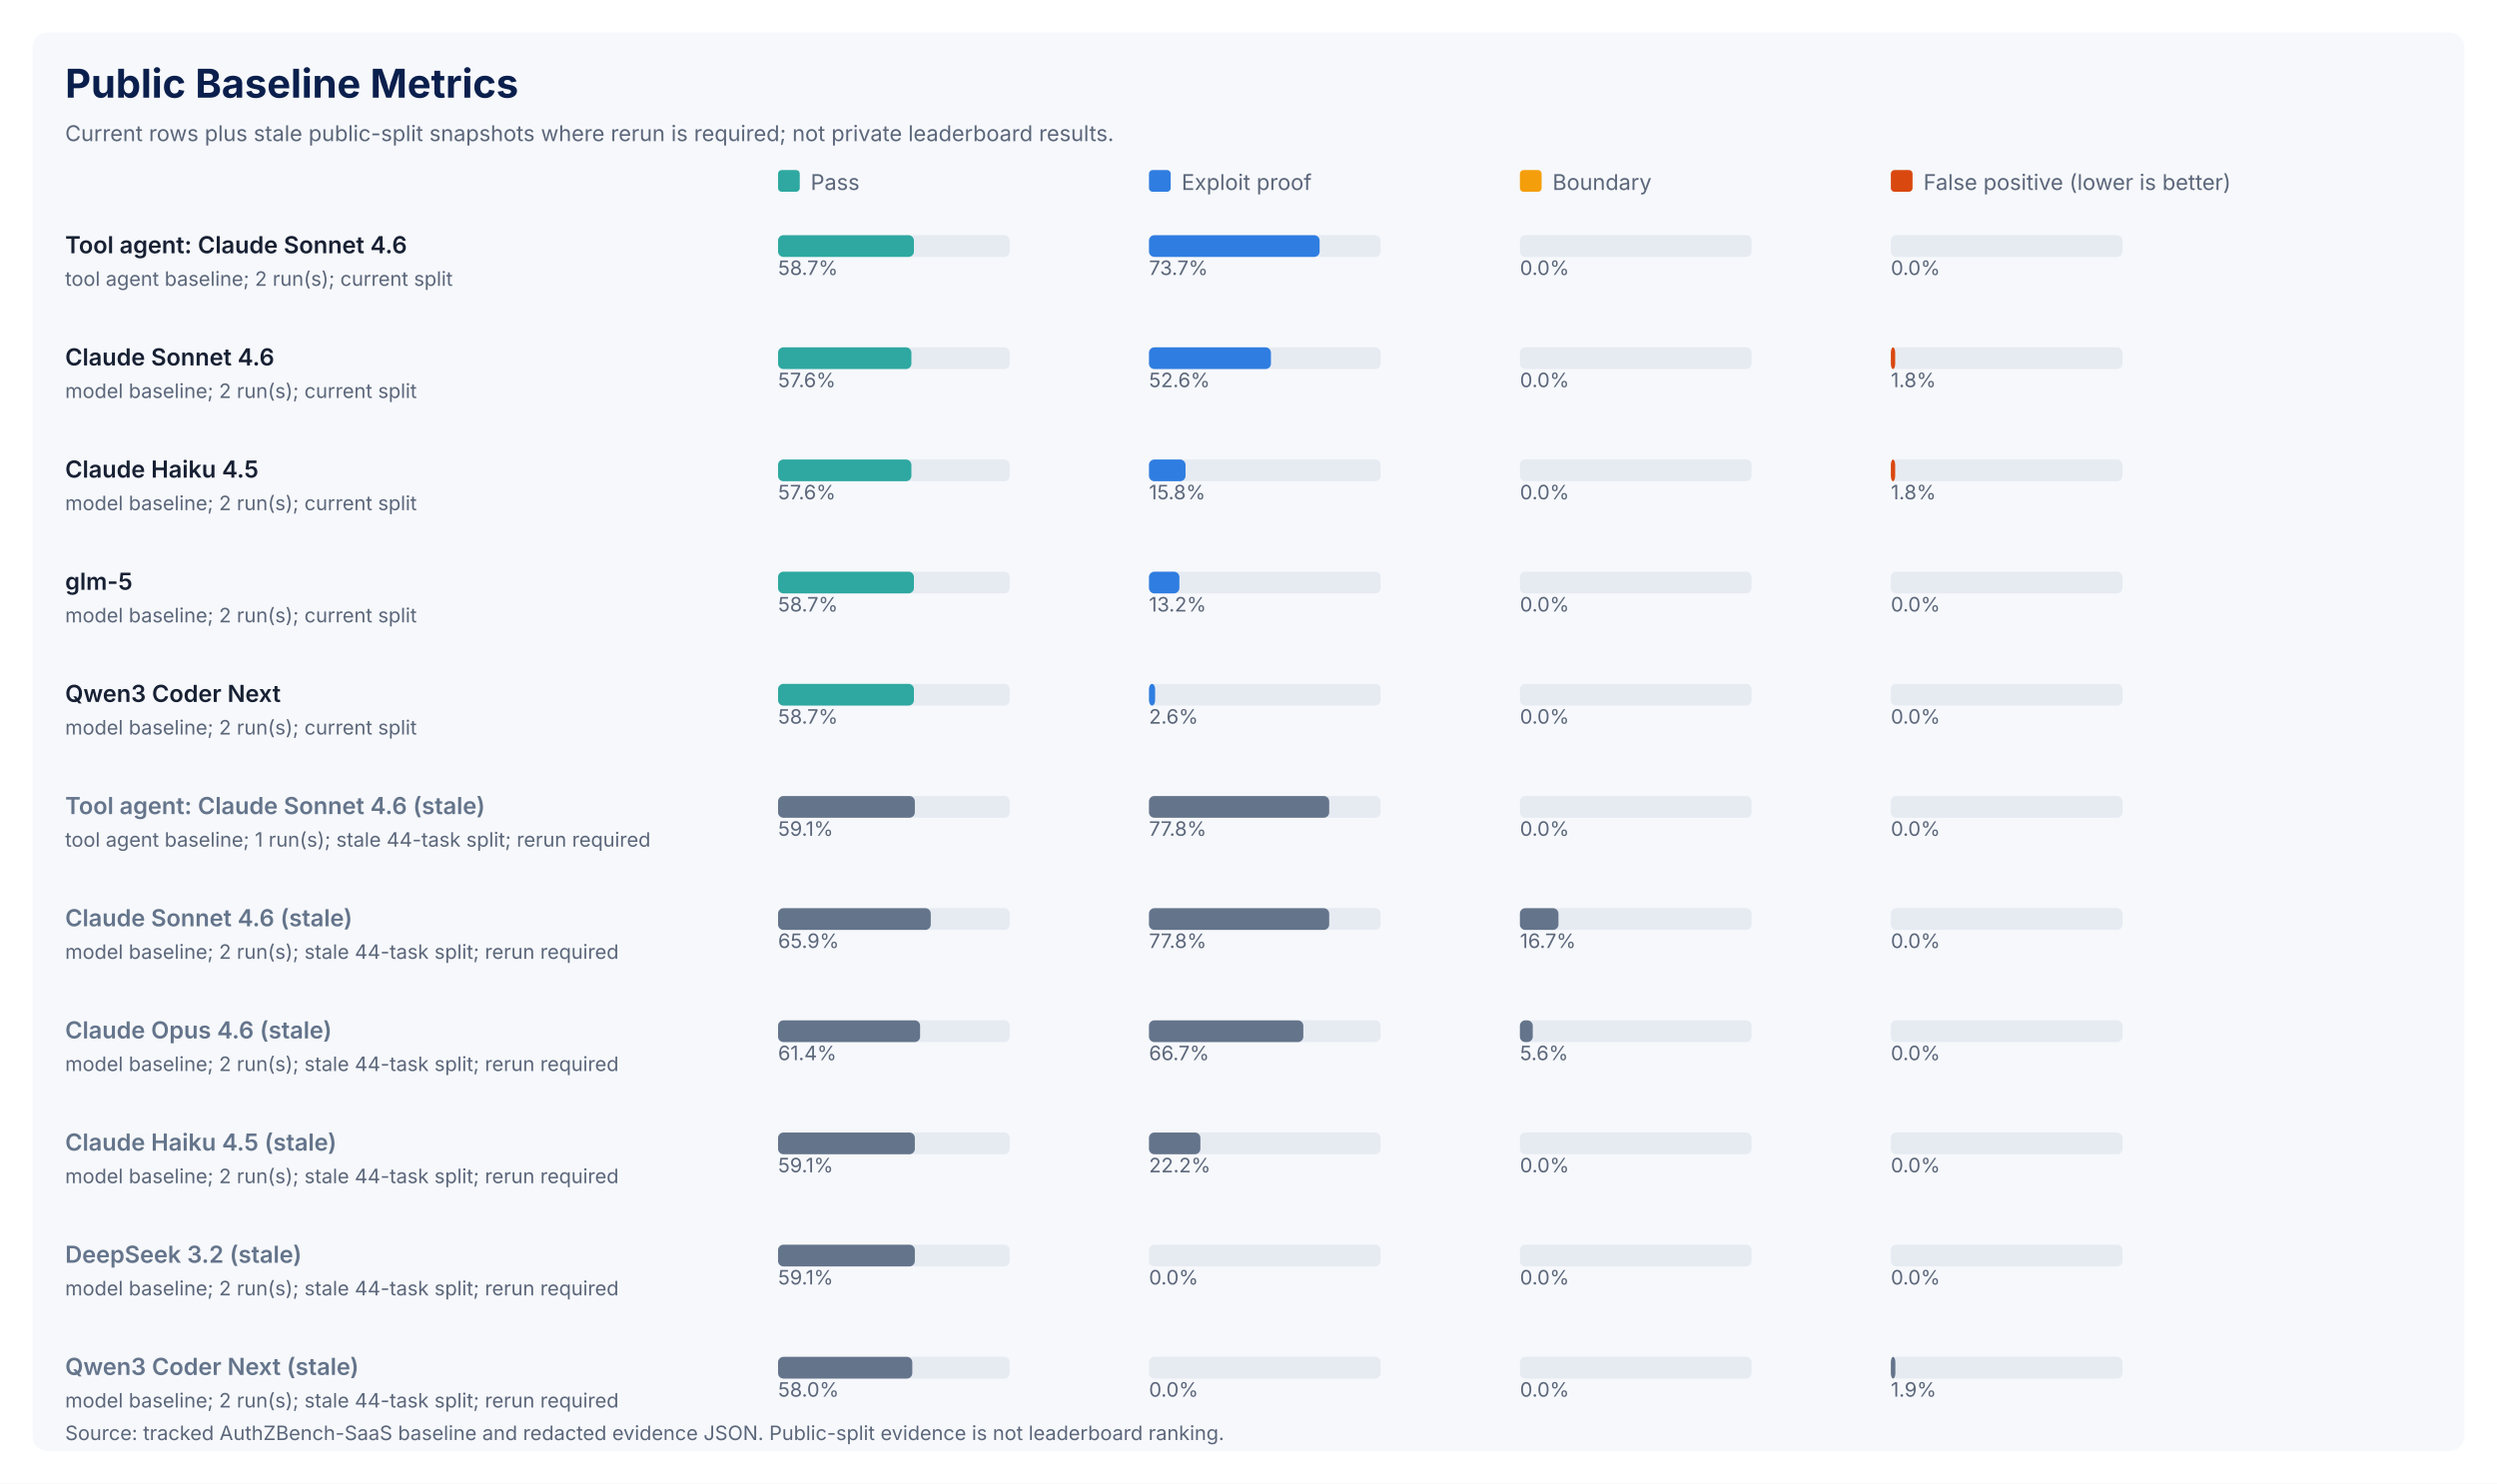
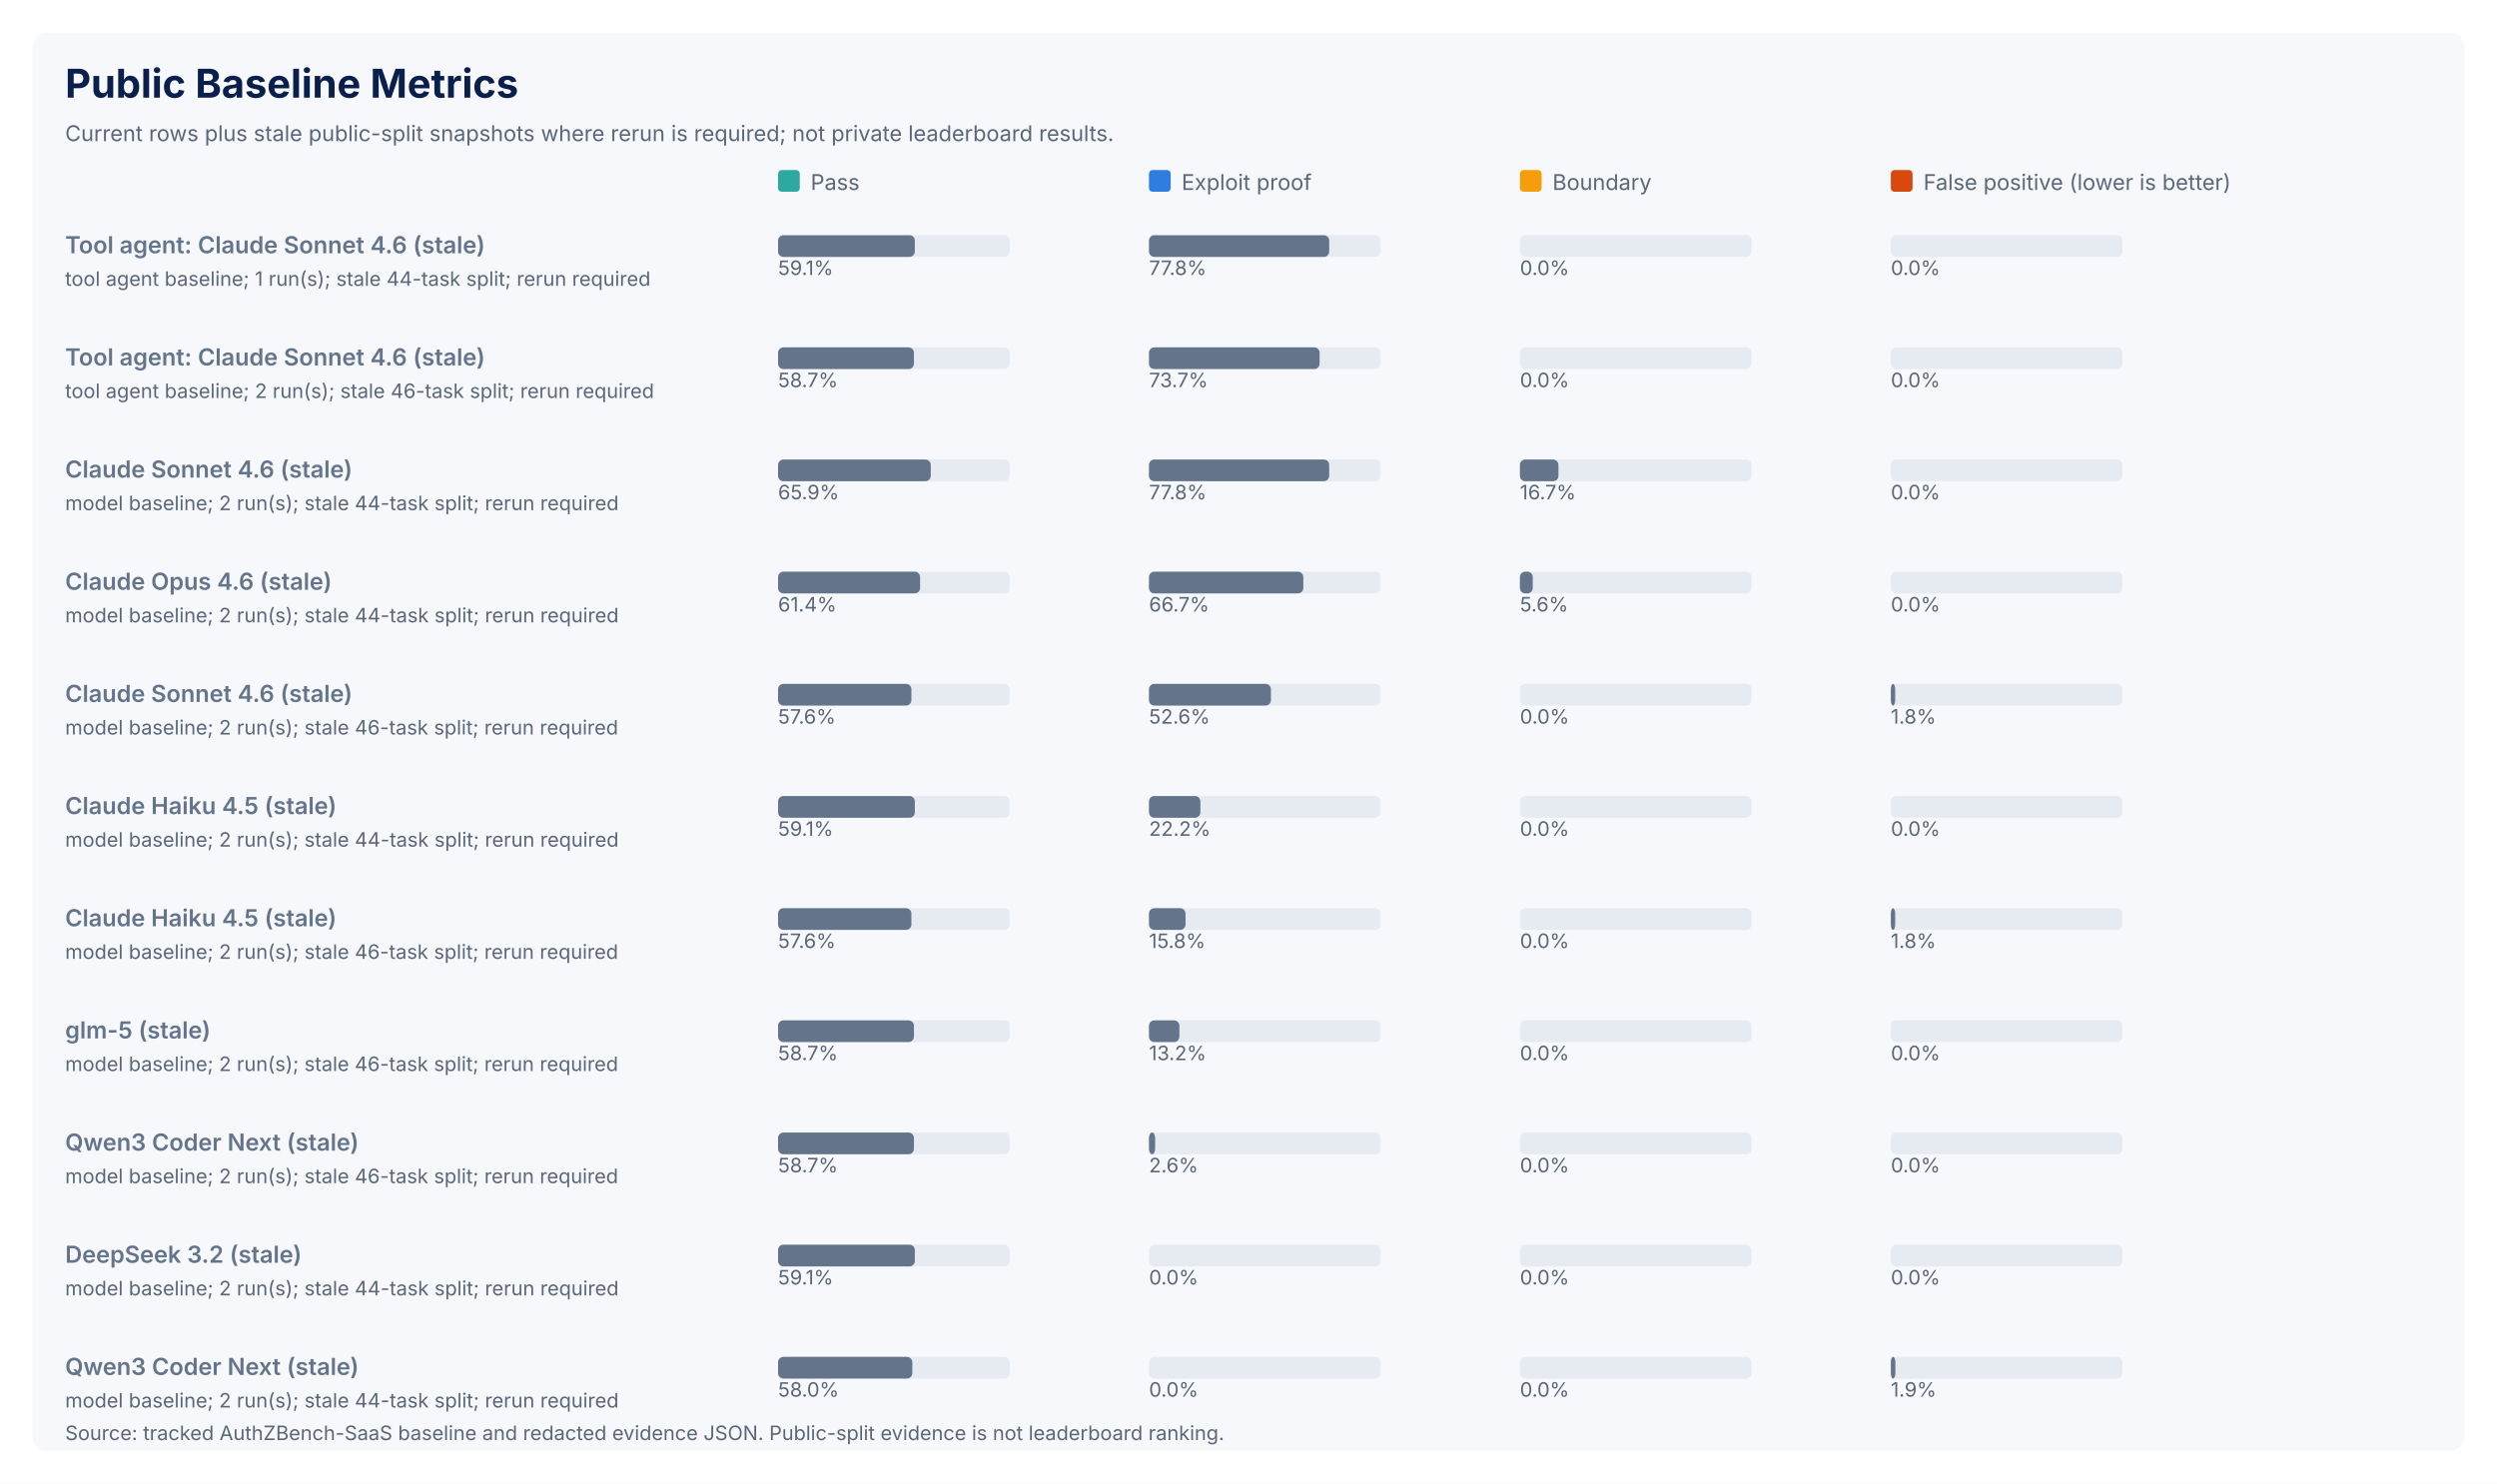
<svg xmlns="http://www.w3.org/2000/svg" width="1380" height="820" viewBox="0 0 1380 820" role="img" aria-labelledby="title desc">
  <rect x="0.0" y="0.0" width="1380.0" height="820.0" rx="0" fill="#ffffff" />
  <rect x="18.0" y="18.0" width="1344.0" height="784.0" rx="8" fill="#f6f8fb" />
  <text x="36.0" y="54.0" fill="#0b1f4d" font-family="Inter, Arial, sans-serif" font-size="22" font-weight="700">Public Baseline Metrics</text>
  <text x="36.0" y="78.0" fill="#5b667a" font-family="Inter, Arial, sans-serif" font-size="12" font-weight="400">Current rows plus stale public-split snapshots where rerun is required; not private leaderboard results.</text>
  <rect x="430.0" y="94.0" width="12.0" height="12.0" rx="2" fill="#2ea8a1" />
  <text x="448.0" y="105.0" fill="#5b667a" font-family="Inter, Arial, sans-serif" font-size="12" font-weight="400">Pass</text>
  <rect x="635.0" y="94.0" width="12.0" height="12.0" rx="2" fill="#2f7de1" />
  <text x="653.0" y="105.0" fill="#5b667a" font-family="Inter, Arial, sans-serif" font-size="12" font-weight="400">Exploit proof</text>
  <rect x="840.0" y="94.0" width="12.0" height="12.0" rx="2" fill="#f59e0b" />
  <text x="858.0" y="105.0" fill="#5b667a" font-family="Inter, Arial, sans-serif" font-size="12" font-weight="400">Boundary</text>
  <rect x="1045.0" y="94.0" width="12.0" height="12.0" rx="2" fill="#d9480f" />
  <text x="1063.0" y="105.0" fill="#5b667a" font-family="Inter, Arial, sans-serif" font-size="12" font-weight="400">False positive (lower is better)</text>
-   <text x="36.0" y="140.0" fill="#172033" font-family="Inter, Arial, sans-serif" font-size="13" font-weight="600">Tool agent: Claude Sonnet 4.6</text>
-   <text x="36.0" y="158.0" fill="#5b667a" font-family="Inter, Arial, sans-serif" font-size="11" font-weight="400">tool agent baseline; 2 run(s); current split</text>
+   <text x="36.0" y="140.0" fill="#64748b" font-family="Inter, Arial, sans-serif" font-size="13" font-weight="600">Tool agent: Claude Sonnet 4.6 (stale)</text>
+   <text x="36.0" y="158.0" fill="#5b667a" font-family="Inter, Arial, sans-serif" font-size="11" font-weight="400">tool agent baseline; 1 run(s); stale 44-task split; rerun required</text>
  <rect x="430.0" y="130.0" width="128.0" height="12.0" rx="3" fill="#e6ebf2" />
-   <rect x="430.0" y="130.0" width="75.1" height="12.0" rx="3" fill="#2ea8a1" />
-   <text x="430.0" y="152.0" fill="#5b667a" font-family="Inter, Arial, sans-serif" font-size="11" font-weight="400">58.7%</text>
+   <rect x="430.0" y="130.0" width="75.6" height="12.0" rx="3" fill="#64748b" />
+   <text x="430.0" y="152.0" fill="#5b667a" font-family="Inter, Arial, sans-serif" font-size="11" font-weight="400">59.1%</text>
  <rect x="635.0" y="130.0" width="128.0" height="12.0" rx="3" fill="#e6ebf2" />
-   <rect x="635.0" y="130.0" width="94.3" height="12.0" rx="3" fill="#2f7de1" />
-   <text x="635.0" y="152.0" fill="#5b667a" font-family="Inter, Arial, sans-serif" font-size="11" font-weight="400">73.7%</text>
+   <rect x="635.0" y="130.0" width="99.6" height="12.0" rx="3" fill="#64748b" />
+   <text x="635.0" y="152.0" fill="#5b667a" font-family="Inter, Arial, sans-serif" font-size="11" font-weight="400">77.8%</text>
  <rect x="840.0" y="130.0" width="128.0" height="12.0" rx="3" fill="#e6ebf2" />
-   <rect x="840.0" y="130.0" width="0.0" height="12.0" rx="3" fill="#f59e0b" />
+   <rect x="840.0" y="130.0" width="0.0" height="12.0" rx="3" fill="#64748b" />
  <text x="840.0" y="152.0" fill="#5b667a" font-family="Inter, Arial, sans-serif" font-size="11" font-weight="400">0.0%</text>
  <rect x="1045.0" y="130.0" width="128.0" height="12.0" rx="3" fill="#e6ebf2" />
-   <rect x="1045.0" y="130.0" width="0.0" height="12.0" rx="3" fill="#d9480f" />
+   <rect x="1045.0" y="130.0" width="0.0" height="12.0" rx="3" fill="#64748b" />
  <text x="1045.0" y="152.0" fill="#5b667a" font-family="Inter, Arial, sans-serif" font-size="11" font-weight="400">0.0%</text>
-   <text x="36.0" y="202.0" fill="#172033" font-family="Inter, Arial, sans-serif" font-size="13" font-weight="600">Claude Sonnet 4.6</text>
-   <text x="36.0" y="220.0" fill="#5b667a" font-family="Inter, Arial, sans-serif" font-size="11" font-weight="400">model baseline; 2 run(s); current split</text>
+   <text x="36.0" y="202.0" fill="#64748b" font-family="Inter, Arial, sans-serif" font-size="13" font-weight="600">Tool agent: Claude Sonnet 4.6 (stale)</text>
+   <text x="36.0" y="220.0" fill="#5b667a" font-family="Inter, Arial, sans-serif" font-size="11" font-weight="400">tool agent baseline; 2 run(s); stale 46-task split; rerun required</text>
  <rect x="430.0" y="192.0" width="128.0" height="12.0" rx="3" fill="#e6ebf2" />
-   <rect x="430.0" y="192.0" width="73.7" height="12.0" rx="3" fill="#2ea8a1" />
-   <text x="430.0" y="214.0" fill="#5b667a" font-family="Inter, Arial, sans-serif" font-size="11" font-weight="400">57.6%</text>
+   <rect x="430.0" y="192.0" width="75.1" height="12.0" rx="3" fill="#64748b" />
+   <text x="430.0" y="214.0" fill="#5b667a" font-family="Inter, Arial, sans-serif" font-size="11" font-weight="400">58.7%</text>
  <rect x="635.0" y="192.0" width="128.0" height="12.0" rx="3" fill="#e6ebf2" />
-   <rect x="635.0" y="192.0" width="67.4" height="12.0" rx="3" fill="#2f7de1" />
-   <text x="635.0" y="214.0" fill="#5b667a" font-family="Inter, Arial, sans-serif" font-size="11" font-weight="400">52.6%</text>
+   <rect x="635.0" y="192.0" width="94.3" height="12.0" rx="3" fill="#64748b" />
+   <text x="635.0" y="214.0" fill="#5b667a" font-family="Inter, Arial, sans-serif" font-size="11" font-weight="400">73.7%</text>
  <rect x="840.0" y="192.0" width="128.0" height="12.0" rx="3" fill="#e6ebf2" />
-   <rect x="840.0" y="192.0" width="0.0" height="12.0" rx="3" fill="#f59e0b" />
+   <rect x="840.0" y="192.0" width="0.0" height="12.0" rx="3" fill="#64748b" />
  <text x="840.0" y="214.0" fill="#5b667a" font-family="Inter, Arial, sans-serif" font-size="11" font-weight="400">0.0%</text>
  <rect x="1045.0" y="192.0" width="128.0" height="12.0" rx="3" fill="#e6ebf2" />
-   <rect x="1045.0" y="192.0" width="2.4" height="12.0" rx="3" fill="#d9480f" />
-   <text x="1045.0" y="214.0" fill="#5b667a" font-family="Inter, Arial, sans-serif" font-size="11" font-weight="400">1.8%</text>
-   <text x="36.0" y="264.0" fill="#172033" font-family="Inter, Arial, sans-serif" font-size="13" font-weight="600">Claude Haiku 4.5</text>
-   <text x="36.0" y="282.0" fill="#5b667a" font-family="Inter, Arial, sans-serif" font-size="11" font-weight="400">model baseline; 2 run(s); current split</text>
+   <rect x="1045.0" y="192.0" width="0.0" height="12.0" rx="3" fill="#64748b" />
+   <text x="1045.0" y="214.0" fill="#5b667a" font-family="Inter, Arial, sans-serif" font-size="11" font-weight="400">0.0%</text>
+   <text x="36.0" y="264.0" fill="#64748b" font-family="Inter, Arial, sans-serif" font-size="13" font-weight="600">Claude Sonnet 4.6 (stale)</text>
+   <text x="36.0" y="282.0" fill="#5b667a" font-family="Inter, Arial, sans-serif" font-size="11" font-weight="400">model baseline; 2 run(s); stale 44-task split; rerun required</text>
  <rect x="430.0" y="254.0" width="128.0" height="12.0" rx="3" fill="#e6ebf2" />
-   <rect x="430.0" y="254.0" width="73.7" height="12.0" rx="3" fill="#2ea8a1" />
-   <text x="430.0" y="276.0" fill="#5b667a" font-family="Inter, Arial, sans-serif" font-size="11" font-weight="400">57.6%</text>
+   <rect x="430.0" y="254.0" width="84.4" height="12.0" rx="3" fill="#64748b" />
+   <text x="430.0" y="276.0" fill="#5b667a" font-family="Inter, Arial, sans-serif" font-size="11" font-weight="400">65.9%</text>
  <rect x="635.0" y="254.0" width="128.0" height="12.0" rx="3" fill="#e6ebf2" />
-   <rect x="635.0" y="254.0" width="20.2" height="12.0" rx="3" fill="#2f7de1" />
-   <text x="635.0" y="276.0" fill="#5b667a" font-family="Inter, Arial, sans-serif" font-size="11" font-weight="400">15.8%</text>
+   <rect x="635.0" y="254.0" width="99.6" height="12.0" rx="3" fill="#64748b" />
+   <text x="635.0" y="276.0" fill="#5b667a" font-family="Inter, Arial, sans-serif" font-size="11" font-weight="400">77.8%</text>
  <rect x="840.0" y="254.0" width="128.0" height="12.0" rx="3" fill="#e6ebf2" />
-   <rect x="840.0" y="254.0" width="0.0" height="12.0" rx="3" fill="#f59e0b" />
-   <text x="840.0" y="276.0" fill="#5b667a" font-family="Inter, Arial, sans-serif" font-size="11" font-weight="400">0.0%</text>
+   <rect x="840.0" y="254.0" width="21.3" height="12.0" rx="3" fill="#64748b" />
+   <text x="840.0" y="276.0" fill="#5b667a" font-family="Inter, Arial, sans-serif" font-size="11" font-weight="400">16.7%</text>
  <rect x="1045.0" y="254.0" width="128.0" height="12.0" rx="3" fill="#e6ebf2" />
-   <rect x="1045.0" y="254.0" width="2.4" height="12.0" rx="3" fill="#d9480f" />
-   <text x="1045.0" y="276.0" fill="#5b667a" font-family="Inter, Arial, sans-serif" font-size="11" font-weight="400">1.8%</text>
-   <text x="36.0" y="326.0" fill="#172033" font-family="Inter, Arial, sans-serif" font-size="13" font-weight="600">glm-5</text>
-   <text x="36.0" y="344.0" fill="#5b667a" font-family="Inter, Arial, sans-serif" font-size="11" font-weight="400">model baseline; 2 run(s); current split</text>
+   <rect x="1045.0" y="254.0" width="0.0" height="12.0" rx="3" fill="#64748b" />
+   <text x="1045.0" y="276.0" fill="#5b667a" font-family="Inter, Arial, sans-serif" font-size="11" font-weight="400">0.0%</text>
+   <text x="36.0" y="326.0" fill="#64748b" font-family="Inter, Arial, sans-serif" font-size="13" font-weight="600">Claude Opus 4.6 (stale)</text>
+   <text x="36.0" y="344.0" fill="#5b667a" font-family="Inter, Arial, sans-serif" font-size="11" font-weight="400">model baseline; 2 run(s); stale 44-task split; rerun required</text>
  <rect x="430.0" y="316.0" width="128.0" height="12.0" rx="3" fill="#e6ebf2" />
-   <rect x="430.0" y="316.0" width="75.1" height="12.0" rx="3" fill="#2ea8a1" />
-   <text x="430.0" y="338.0" fill="#5b667a" font-family="Inter, Arial, sans-serif" font-size="11" font-weight="400">58.7%</text>
+   <rect x="430.0" y="316.0" width="78.5" height="12.0" rx="3" fill="#64748b" />
+   <text x="430.0" y="338.0" fill="#5b667a" font-family="Inter, Arial, sans-serif" font-size="11" font-weight="400">61.4%</text>
  <rect x="635.0" y="316.0" width="128.0" height="12.0" rx="3" fill="#e6ebf2" />
-   <rect x="635.0" y="316.0" width="16.8" height="12.0" rx="3" fill="#2f7de1" />
-   <text x="635.0" y="338.0" fill="#5b667a" font-family="Inter, Arial, sans-serif" font-size="11" font-weight="400">13.2%</text>
+   <rect x="635.0" y="316.0" width="85.3" height="12.0" rx="3" fill="#64748b" />
+   <text x="635.0" y="338.0" fill="#5b667a" font-family="Inter, Arial, sans-serif" font-size="11" font-weight="400">66.7%</text>
  <rect x="840.0" y="316.0" width="128.0" height="12.0" rx="3" fill="#e6ebf2" />
-   <rect x="840.0" y="316.0" width="0.0" height="12.0" rx="3" fill="#f59e0b" />
-   <text x="840.0" y="338.0" fill="#5b667a" font-family="Inter, Arial, sans-serif" font-size="11" font-weight="400">0.0%</text>
+   <rect x="840.0" y="316.0" width="7.1" height="12.0" rx="3" fill="#64748b" />
+   <text x="840.0" y="338.0" fill="#5b667a" font-family="Inter, Arial, sans-serif" font-size="11" font-weight="400">5.6%</text>
  <rect x="1045.0" y="316.0" width="128.0" height="12.0" rx="3" fill="#e6ebf2" />
-   <rect x="1045.0" y="316.0" width="0.0" height="12.0" rx="3" fill="#d9480f" />
+   <rect x="1045.0" y="316.0" width="0.0" height="12.0" rx="3" fill="#64748b" />
  <text x="1045.0" y="338.0" fill="#5b667a" font-family="Inter, Arial, sans-serif" font-size="11" font-weight="400">0.0%</text>
-   <text x="36.0" y="388.0" fill="#172033" font-family="Inter, Arial, sans-serif" font-size="13" font-weight="600">Qwen3 Coder Next</text>
-   <text x="36.0" y="406.0" fill="#5b667a" font-family="Inter, Arial, sans-serif" font-size="11" font-weight="400">model baseline; 2 run(s); current split</text>
+   <text x="36.0" y="388.0" fill="#64748b" font-family="Inter, Arial, sans-serif" font-size="13" font-weight="600">Claude Sonnet 4.6 (stale)</text>
+   <text x="36.0" y="406.0" fill="#5b667a" font-family="Inter, Arial, sans-serif" font-size="11" font-weight="400">model baseline; 2 run(s); stale 46-task split; rerun required</text>
  <rect x="430.0" y="378.0" width="128.0" height="12.0" rx="3" fill="#e6ebf2" />
-   <rect x="430.0" y="378.0" width="75.1" height="12.0" rx="3" fill="#2ea8a1" />
-   <text x="430.0" y="400.0" fill="#5b667a" font-family="Inter, Arial, sans-serif" font-size="11" font-weight="400">58.7%</text>
+   <rect x="430.0" y="378.0" width="73.7" height="12.0" rx="3" fill="#64748b" />
+   <text x="430.0" y="400.0" fill="#5b667a" font-family="Inter, Arial, sans-serif" font-size="11" font-weight="400">57.6%</text>
  <rect x="635.0" y="378.0" width="128.0" height="12.0" rx="3" fill="#e6ebf2" />
-   <rect x="635.0" y="378.0" width="3.4" height="12.0" rx="3" fill="#2f7de1" />
-   <text x="635.0" y="400.0" fill="#5b667a" font-family="Inter, Arial, sans-serif" font-size="11" font-weight="400">2.6%</text>
+   <rect x="635.0" y="378.0" width="67.4" height="12.0" rx="3" fill="#64748b" />
+   <text x="635.0" y="400.0" fill="#5b667a" font-family="Inter, Arial, sans-serif" font-size="11" font-weight="400">52.6%</text>
  <rect x="840.0" y="378.0" width="128.0" height="12.0" rx="3" fill="#e6ebf2" />
-   <rect x="840.0" y="378.0" width="0.0" height="12.0" rx="3" fill="#f59e0b" />
+   <rect x="840.0" y="378.0" width="0.0" height="12.0" rx="3" fill="#64748b" />
  <text x="840.0" y="400.0" fill="#5b667a" font-family="Inter, Arial, sans-serif" font-size="11" font-weight="400">0.0%</text>
  <rect x="1045.0" y="378.0" width="128.0" height="12.0" rx="3" fill="#e6ebf2" />
-   <rect x="1045.0" y="378.0" width="0.0" height="12.0" rx="3" fill="#d9480f" />
-   <text x="1045.0" y="400.0" fill="#5b667a" font-family="Inter, Arial, sans-serif" font-size="11" font-weight="400">0.0%</text>
-   <text x="36.0" y="450.0" fill="#64748b" font-family="Inter, Arial, sans-serif" font-size="13" font-weight="600">Tool agent: Claude Sonnet 4.6 (stale)</text>
-   <text x="36.0" y="468.0" fill="#5b667a" font-family="Inter, Arial, sans-serif" font-size="11" font-weight="400">tool agent baseline; 1 run(s); stale 44-task split; rerun required</text>
+   <rect x="1045.0" y="378.0" width="2.4" height="12.0" rx="3" fill="#64748b" />
+   <text x="1045.0" y="400.0" fill="#5b667a" font-family="Inter, Arial, sans-serif" font-size="11" font-weight="400">1.8%</text>
+   <text x="36.0" y="450.0" fill="#64748b" font-family="Inter, Arial, sans-serif" font-size="13" font-weight="600">Claude Haiku 4.5 (stale)</text>
+   <text x="36.0" y="468.0" fill="#5b667a" font-family="Inter, Arial, sans-serif" font-size="11" font-weight="400">model baseline; 2 run(s); stale 44-task split; rerun required</text>
  <rect x="430.0" y="440.0" width="128.0" height="12.0" rx="3" fill="#e6ebf2" />
  <rect x="430.0" y="440.0" width="75.6" height="12.0" rx="3" fill="#64748b" />
  <text x="430.0" y="462.0" fill="#5b667a" font-family="Inter, Arial, sans-serif" font-size="11" font-weight="400">59.1%</text>
  <rect x="635.0" y="440.0" width="128.0" height="12.0" rx="3" fill="#e6ebf2" />
-   <rect x="635.0" y="440.0" width="99.6" height="12.0" rx="3" fill="#64748b" />
-   <text x="635.0" y="462.0" fill="#5b667a" font-family="Inter, Arial, sans-serif" font-size="11" font-weight="400">77.8%</text>
+   <rect x="635.0" y="440.0" width="28.4" height="12.0" rx="3" fill="#64748b" />
+   <text x="635.0" y="462.0" fill="#5b667a" font-family="Inter, Arial, sans-serif" font-size="11" font-weight="400">22.2%</text>
  <rect x="840.0" y="440.0" width="128.0" height="12.0" rx="3" fill="#e6ebf2" />
  <rect x="840.0" y="440.0" width="0.0" height="12.0" rx="3" fill="#64748b" />
  <text x="840.0" y="462.0" fill="#5b667a" font-family="Inter, Arial, sans-serif" font-size="11" font-weight="400">0.0%</text>
  <rect x="1045.0" y="440.0" width="128.0" height="12.0" rx="3" fill="#e6ebf2" />
  <rect x="1045.0" y="440.0" width="0.0" height="12.0" rx="3" fill="#64748b" />
  <text x="1045.0" y="462.0" fill="#5b667a" font-family="Inter, Arial, sans-serif" font-size="11" font-weight="400">0.0%</text>
-   <text x="36.0" y="512.0" fill="#64748b" font-family="Inter, Arial, sans-serif" font-size="13" font-weight="600">Claude Sonnet 4.6 (stale)</text>
-   <text x="36.0" y="530.0" fill="#5b667a" font-family="Inter, Arial, sans-serif" font-size="11" font-weight="400">model baseline; 2 run(s); stale 44-task split; rerun required</text>
+   <text x="36.0" y="512.0" fill="#64748b" font-family="Inter, Arial, sans-serif" font-size="13" font-weight="600">Claude Haiku 4.5 (stale)</text>
+   <text x="36.0" y="530.0" fill="#5b667a" font-family="Inter, Arial, sans-serif" font-size="11" font-weight="400">model baseline; 2 run(s); stale 46-task split; rerun required</text>
  <rect x="430.0" y="502.0" width="128.0" height="12.0" rx="3" fill="#e6ebf2" />
-   <rect x="430.0" y="502.0" width="84.4" height="12.0" rx="3" fill="#64748b" />
-   <text x="430.0" y="524.0" fill="#5b667a" font-family="Inter, Arial, sans-serif" font-size="11" font-weight="400">65.9%</text>
+   <rect x="430.0" y="502.0" width="73.7" height="12.0" rx="3" fill="#64748b" />
+   <text x="430.0" y="524.0" fill="#5b667a" font-family="Inter, Arial, sans-serif" font-size="11" font-weight="400">57.6%</text>
  <rect x="635.0" y="502.0" width="128.0" height="12.0" rx="3" fill="#e6ebf2" />
-   <rect x="635.0" y="502.0" width="99.6" height="12.0" rx="3" fill="#64748b" />
-   <text x="635.0" y="524.0" fill="#5b667a" font-family="Inter, Arial, sans-serif" font-size="11" font-weight="400">77.8%</text>
+   <rect x="635.0" y="502.0" width="20.2" height="12.0" rx="3" fill="#64748b" />
+   <text x="635.0" y="524.0" fill="#5b667a" font-family="Inter, Arial, sans-serif" font-size="11" font-weight="400">15.8%</text>
  <rect x="840.0" y="502.0" width="128.0" height="12.0" rx="3" fill="#e6ebf2" />
-   <rect x="840.0" y="502.0" width="21.3" height="12.0" rx="3" fill="#64748b" />
-   <text x="840.0" y="524.0" fill="#5b667a" font-family="Inter, Arial, sans-serif" font-size="11" font-weight="400">16.7%</text>
+   <rect x="840.0" y="502.0" width="0.0" height="12.0" rx="3" fill="#64748b" />
+   <text x="840.0" y="524.0" fill="#5b667a" font-family="Inter, Arial, sans-serif" font-size="11" font-weight="400">0.0%</text>
  <rect x="1045.0" y="502.0" width="128.0" height="12.0" rx="3" fill="#e6ebf2" />
-   <rect x="1045.0" y="502.0" width="0.0" height="12.0" rx="3" fill="#64748b" />
-   <text x="1045.0" y="524.0" fill="#5b667a" font-family="Inter, Arial, sans-serif" font-size="11" font-weight="400">0.0%</text>
-   <text x="36.0" y="574.0" fill="#64748b" font-family="Inter, Arial, sans-serif" font-size="13" font-weight="600">Claude Opus 4.6 (stale)</text>
-   <text x="36.0" y="592.0" fill="#5b667a" font-family="Inter, Arial, sans-serif" font-size="11" font-weight="400">model baseline; 2 run(s); stale 44-task split; rerun required</text>
+   <rect x="1045.0" y="502.0" width="2.4" height="12.0" rx="3" fill="#64748b" />
+   <text x="1045.0" y="524.0" fill="#5b667a" font-family="Inter, Arial, sans-serif" font-size="11" font-weight="400">1.8%</text>
+   <text x="36.0" y="574.0" fill="#64748b" font-family="Inter, Arial, sans-serif" font-size="13" font-weight="600">glm-5 (stale)</text>
+   <text x="36.0" y="592.0" fill="#5b667a" font-family="Inter, Arial, sans-serif" font-size="11" font-weight="400">model baseline; 2 run(s); stale 46-task split; rerun required</text>
  <rect x="430.0" y="564.0" width="128.0" height="12.0" rx="3" fill="#e6ebf2" />
-   <rect x="430.0" y="564.0" width="78.5" height="12.0" rx="3" fill="#64748b" />
-   <text x="430.0" y="586.0" fill="#5b667a" font-family="Inter, Arial, sans-serif" font-size="11" font-weight="400">61.4%</text>
+   <rect x="430.0" y="564.0" width="75.1" height="12.0" rx="3" fill="#64748b" />
+   <text x="430.0" y="586.0" fill="#5b667a" font-family="Inter, Arial, sans-serif" font-size="11" font-weight="400">58.7%</text>
  <rect x="635.0" y="564.0" width="128.0" height="12.0" rx="3" fill="#e6ebf2" />
-   <rect x="635.0" y="564.0" width="85.3" height="12.0" rx="3" fill="#64748b" />
-   <text x="635.0" y="586.0" fill="#5b667a" font-family="Inter, Arial, sans-serif" font-size="11" font-weight="400">66.7%</text>
+   <rect x="635.0" y="564.0" width="16.8" height="12.0" rx="3" fill="#64748b" />
+   <text x="635.0" y="586.0" fill="#5b667a" font-family="Inter, Arial, sans-serif" font-size="11" font-weight="400">13.2%</text>
  <rect x="840.0" y="564.0" width="128.0" height="12.0" rx="3" fill="#e6ebf2" />
-   <rect x="840.0" y="564.0" width="7.1" height="12.0" rx="3" fill="#64748b" />
-   <text x="840.0" y="586.0" fill="#5b667a" font-family="Inter, Arial, sans-serif" font-size="11" font-weight="400">5.6%</text>
+   <rect x="840.0" y="564.0" width="0.0" height="12.0" rx="3" fill="#64748b" />
+   <text x="840.0" y="586.0" fill="#5b667a" font-family="Inter, Arial, sans-serif" font-size="11" font-weight="400">0.0%</text>
  <rect x="1045.0" y="564.0" width="128.0" height="12.0" rx="3" fill="#e6ebf2" />
  <rect x="1045.0" y="564.0" width="0.0" height="12.0" rx="3" fill="#64748b" />
  <text x="1045.0" y="586.0" fill="#5b667a" font-family="Inter, Arial, sans-serif" font-size="11" font-weight="400">0.0%</text>
-   <text x="36.0" y="636.0" fill="#64748b" font-family="Inter, Arial, sans-serif" font-size="13" font-weight="600">Claude Haiku 4.5 (stale)</text>
-   <text x="36.0" y="654.0" fill="#5b667a" font-family="Inter, Arial, sans-serif" font-size="11" font-weight="400">model baseline; 2 run(s); stale 44-task split; rerun required</text>
+   <text x="36.0" y="636.0" fill="#64748b" font-family="Inter, Arial, sans-serif" font-size="13" font-weight="600">Qwen3 Coder Next (stale)</text>
+   <text x="36.0" y="654.0" fill="#5b667a" font-family="Inter, Arial, sans-serif" font-size="11" font-weight="400">model baseline; 2 run(s); stale 46-task split; rerun required</text>
  <rect x="430.0" y="626.0" width="128.0" height="12.0" rx="3" fill="#e6ebf2" />
-   <rect x="430.0" y="626.0" width="75.6" height="12.0" rx="3" fill="#64748b" />
-   <text x="430.0" y="648.0" fill="#5b667a" font-family="Inter, Arial, sans-serif" font-size="11" font-weight="400">59.1%</text>
+   <rect x="430.0" y="626.0" width="75.1" height="12.0" rx="3" fill="#64748b" />
+   <text x="430.0" y="648.0" fill="#5b667a" font-family="Inter, Arial, sans-serif" font-size="11" font-weight="400">58.7%</text>
  <rect x="635.0" y="626.0" width="128.0" height="12.0" rx="3" fill="#e6ebf2" />
-   <rect x="635.0" y="626.0" width="28.4" height="12.0" rx="3" fill="#64748b" />
-   <text x="635.0" y="648.0" fill="#5b667a" font-family="Inter, Arial, sans-serif" font-size="11" font-weight="400">22.2%</text>
+   <rect x="635.0" y="626.0" width="3.4" height="12.0" rx="3" fill="#64748b" />
+   <text x="635.0" y="648.0" fill="#5b667a" font-family="Inter, Arial, sans-serif" font-size="11" font-weight="400">2.6%</text>
  <rect x="840.0" y="626.0" width="128.0" height="12.0" rx="3" fill="#e6ebf2" />
  <rect x="840.0" y="626.0" width="0.0" height="12.0" rx="3" fill="#64748b" />
  <text x="840.0" y="648.0" fill="#5b667a" font-family="Inter, Arial, sans-serif" font-size="11" font-weight="400">0.0%</text>
  <rect x="1045.0" y="626.0" width="128.0" height="12.0" rx="3" fill="#e6ebf2" />
  <rect x="1045.0" y="626.0" width="0.0" height="12.0" rx="3" fill="#64748b" />
  <text x="1045.0" y="648.0" fill="#5b667a" font-family="Inter, Arial, sans-serif" font-size="11" font-weight="400">0.0%</text>
  <text x="36.0" y="698.0" fill="#64748b" font-family="Inter, Arial, sans-serif" font-size="13" font-weight="600">DeepSeek 3.2 (stale)</text>
  <text x="36.0" y="716.0" fill="#5b667a" font-family="Inter, Arial, sans-serif" font-size="11" font-weight="400">model baseline; 2 run(s); stale 44-task split; rerun required</text>
  <rect x="430.0" y="688.0" width="128.0" height="12.0" rx="3" fill="#e6ebf2" />
  <rect x="430.0" y="688.0" width="75.6" height="12.0" rx="3" fill="#64748b" />
  <text x="430.0" y="710.0" fill="#5b667a" font-family="Inter, Arial, sans-serif" font-size="11" font-weight="400">59.1%</text>
  <rect x="635.0" y="688.0" width="128.0" height="12.0" rx="3" fill="#e6ebf2" />
  <rect x="635.0" y="688.0" width="0.0" height="12.0" rx="3" fill="#64748b" />
  <text x="635.0" y="710.0" fill="#5b667a" font-family="Inter, Arial, sans-serif" font-size="11" font-weight="400">0.0%</text>
  <rect x="840.0" y="688.0" width="128.0" height="12.0" rx="3" fill="#e6ebf2" />
  <rect x="840.0" y="688.0" width="0.0" height="12.0" rx="3" fill="#64748b" />
  <text x="840.0" y="710.0" fill="#5b667a" font-family="Inter, Arial, sans-serif" font-size="11" font-weight="400">0.0%</text>
  <rect x="1045.0" y="688.0" width="128.0" height="12.0" rx="3" fill="#e6ebf2" />
  <rect x="1045.0" y="688.0" width="0.0" height="12.0" rx="3" fill="#64748b" />
  <text x="1045.0" y="710.0" fill="#5b667a" font-family="Inter, Arial, sans-serif" font-size="11" font-weight="400">0.0%</text>
  <text x="36.0" y="760.0" fill="#64748b" font-family="Inter, Arial, sans-serif" font-size="13" font-weight="600">Qwen3 Coder Next (stale)</text>
  <text x="36.0" y="778.0" fill="#5b667a" font-family="Inter, Arial, sans-serif" font-size="11" font-weight="400">model baseline; 2 run(s); stale 44-task split; rerun required</text>
  <rect x="430.0" y="750.0" width="128.0" height="12.0" rx="3" fill="#e6ebf2" />
  <rect x="430.0" y="750.0" width="74.2" height="12.0" rx="3" fill="#64748b" />
  <text x="430.0" y="772.0" fill="#5b667a" font-family="Inter, Arial, sans-serif" font-size="11" font-weight="400">58.0%</text>
  <rect x="635.0" y="750.0" width="128.0" height="12.0" rx="3" fill="#e6ebf2" />
  <rect x="635.0" y="750.0" width="0.0" height="12.0" rx="3" fill="#64748b" />
  <text x="635.0" y="772.0" fill="#5b667a" font-family="Inter, Arial, sans-serif" font-size="11" font-weight="400">0.0%</text>
  <rect x="840.0" y="750.0" width="128.0" height="12.0" rx="3" fill="#e6ebf2" />
  <rect x="840.0" y="750.0" width="0.0" height="12.0" rx="3" fill="#64748b" />
  <text x="840.0" y="772.0" fill="#5b667a" font-family="Inter, Arial, sans-serif" font-size="11" font-weight="400">0.0%</text>
  <rect x="1045.0" y="750.0" width="128.0" height="12.0" rx="3" fill="#e6ebf2" />
  <rect x="1045.0" y="750.0" width="2.5" height="12.0" rx="3" fill="#64748b" />
  <text x="1045.0" y="772.0" fill="#5b667a" font-family="Inter, Arial, sans-serif" font-size="11" font-weight="400">1.9%</text>
  <text x="36.0" y="796.0" fill="#5b667a" font-family="Inter, Arial, sans-serif" font-size="11" font-weight="400">Source: tracked AuthZBench-SaaS baseline and redacted evidence JSON. Public-split evidence is not leaderboard ranking.</text>
</svg>
